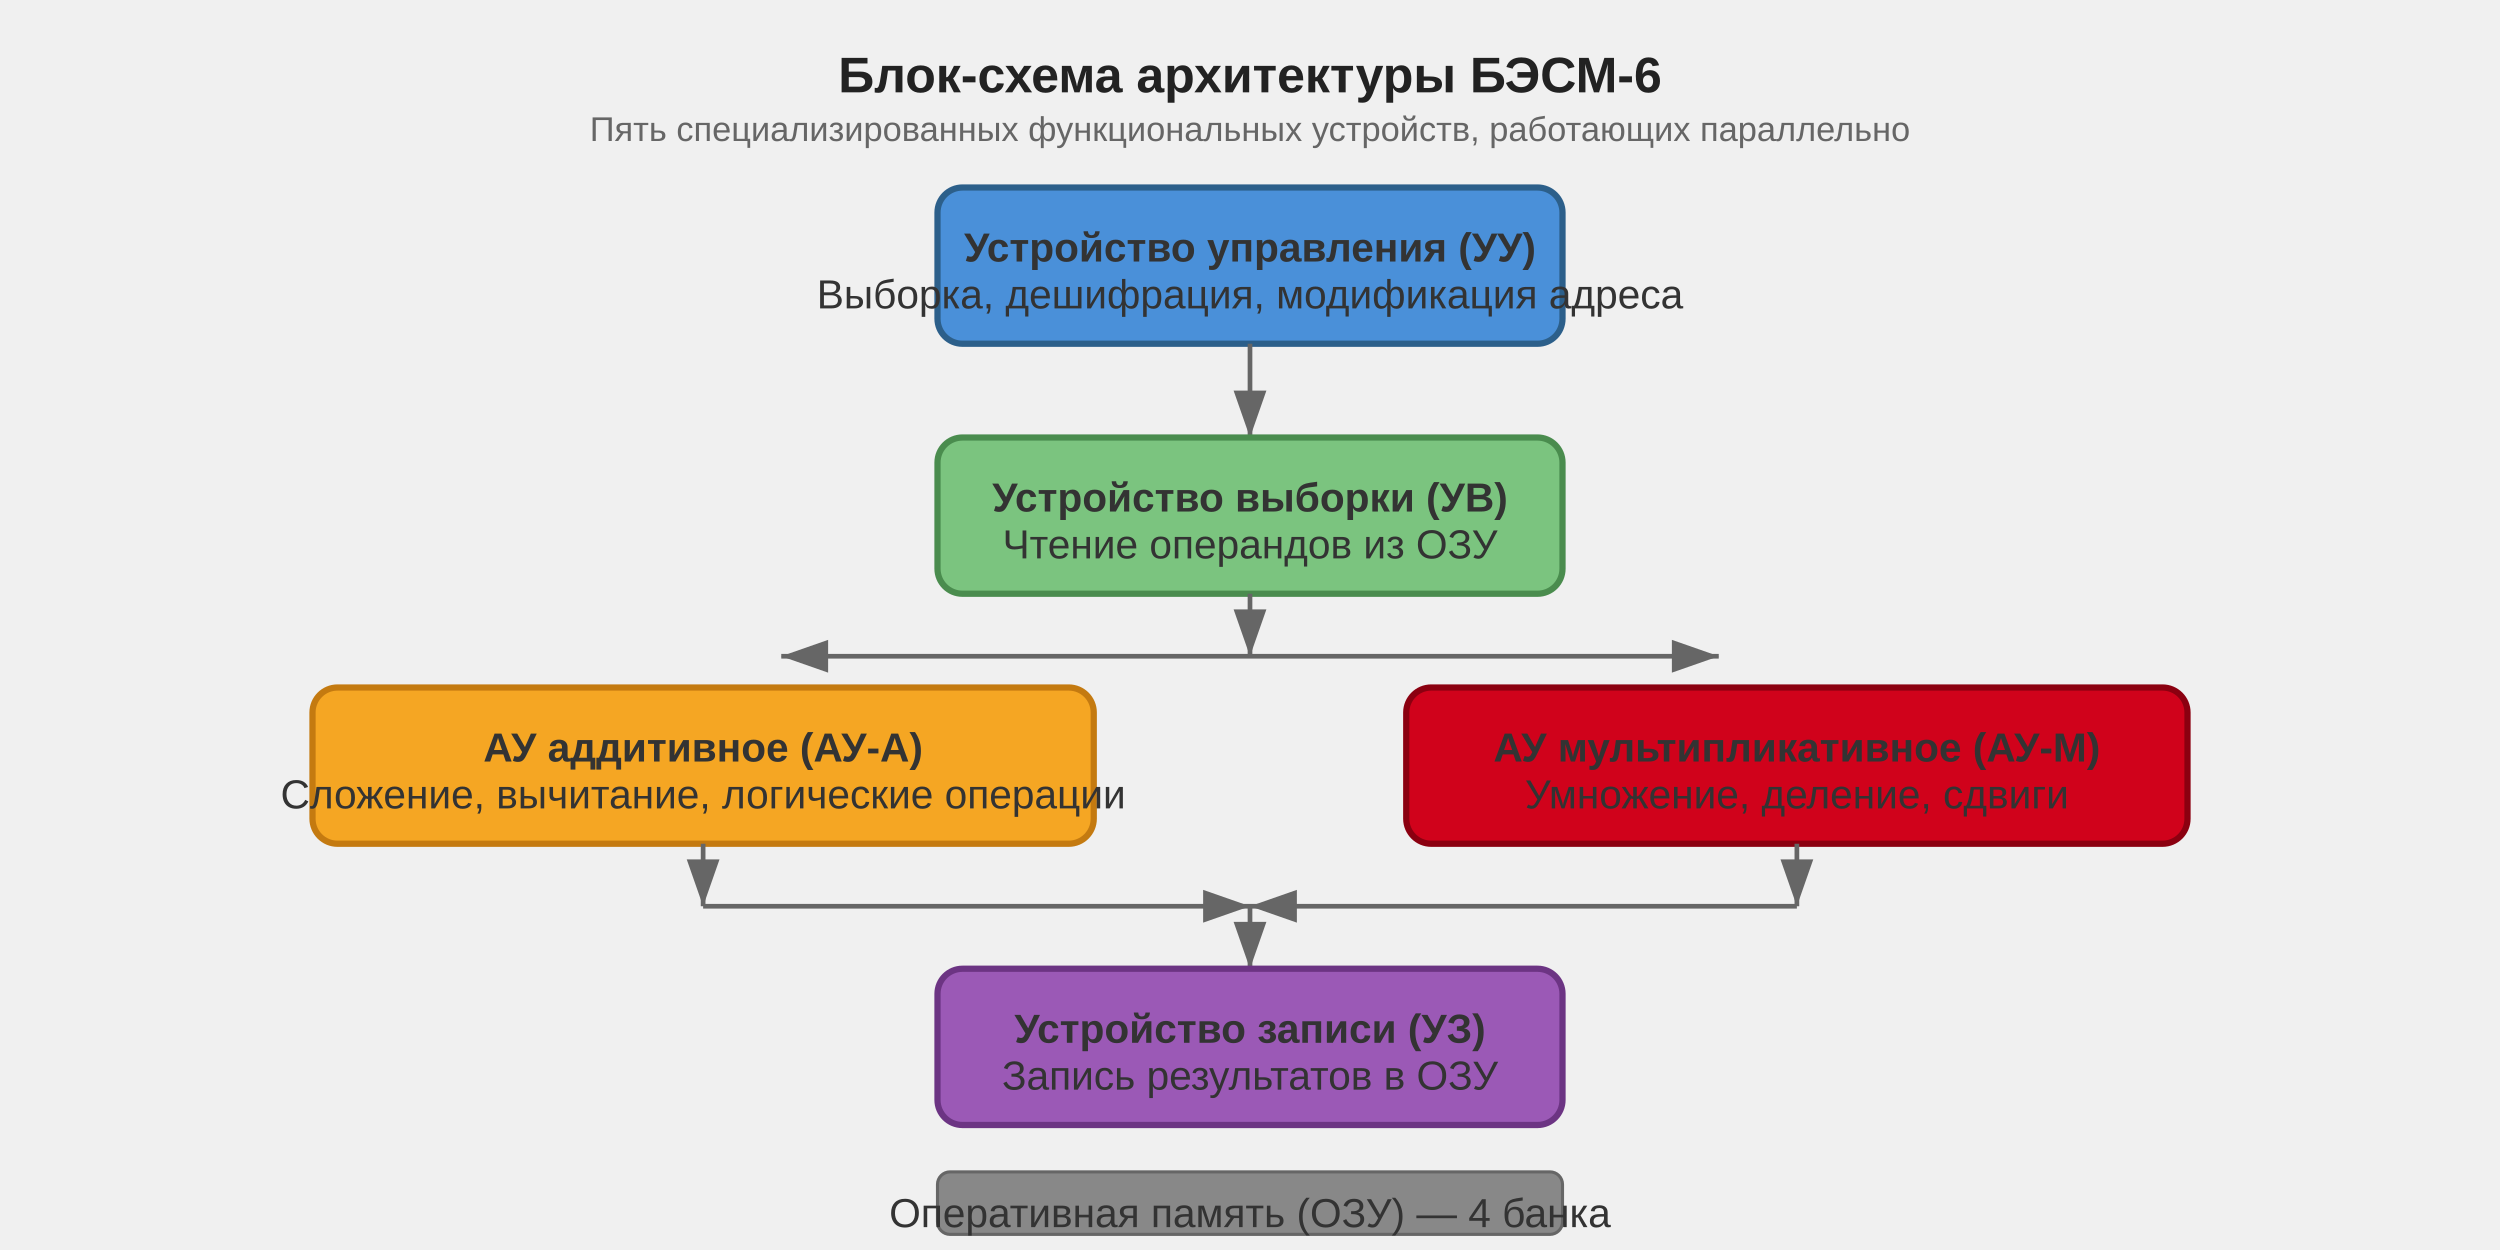
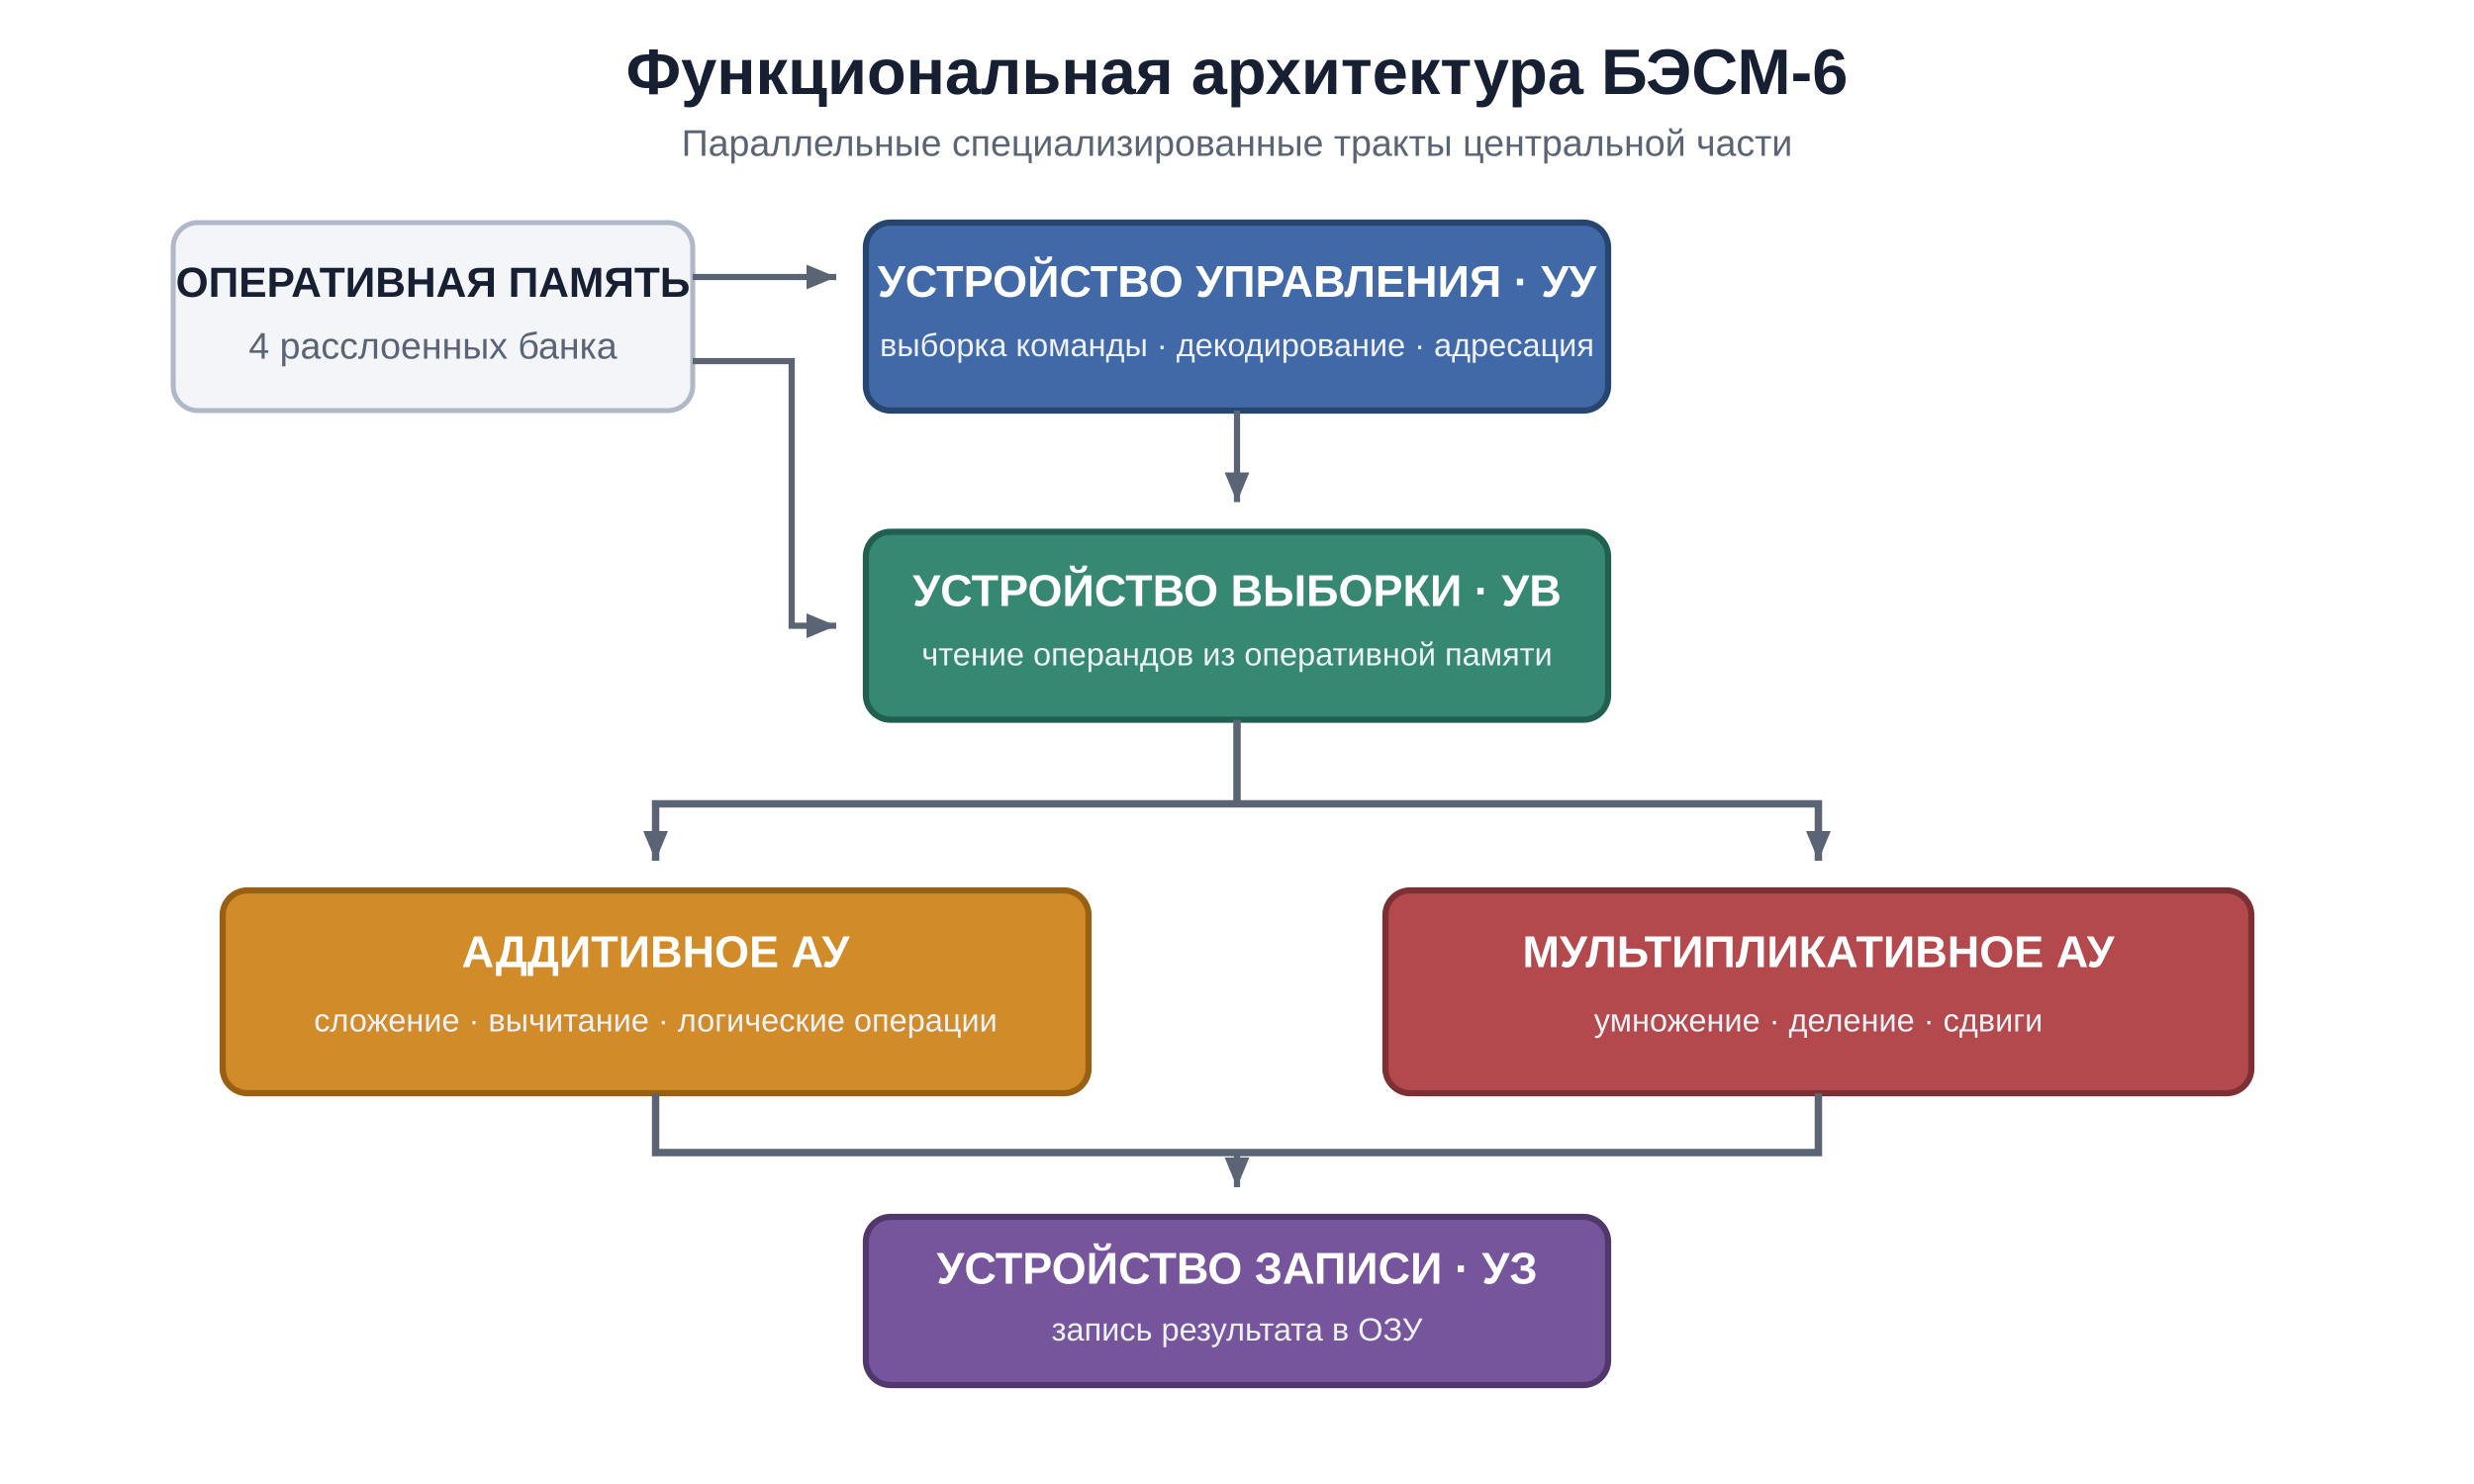
- <svg xmlns="http://www.w3.org/2000/svg" viewBox="0 0 800 400" width="800" height="400">
-   <style>
-     text { font-family: 'Segoe UI', Arial, sans-serif; font-size: 13px; fill: #333; text-anchor: middle; dominant-baseline: middle; }
-     .title { font-size: 16px; font-weight: bold; fill: #222; }
-     .subtitle { font-size: 11px; fill: #666; }
-     .arrow { fill: none; stroke: #666; stroke-width: 1.5; marker-end: url(#arrowhead); }
-   </style>
+ <svg xmlns="http://www.w3.org/2000/svg" width="1000" height="600" viewBox="0 0 1000 600" data-theme="color" role="img" aria-labelledby="title desc">
  <defs>
-     <marker id="arrowhead" markerWidth="10" markerHeight="7" refX="10" refY="3.5" orient="auto">
-       <polygon points="0 0, 10 3.5, 0 7" fill="#666" />
+     <marker id="arrow" markerUnits="userSpaceOnUse" overflow="visible" markerWidth="14" markerHeight="12" refX="12" refY="6" orient="auto">
+       <path d="M0 1L12 6 0 11Z" fill="#5a6475" />
    </marker>
+     <style>
+       text{font-family:"Segoe UI",Arial,sans-serif;text-anchor:middle;fill:#172033}.title{font-size:26px;font-weight:700}.sub{font-size:15px;fill:#5a6475}.name{font-size:18px;font-weight:700;fill:#fff}.detail{font-size:13px;fill:#eef2f7}
+       .box{stroke-width:2.5;vector-effect:non-scaling-stroke}.wire{fill:none;stroke:#5a6475;stroke-width:2.5;marker-end:url(#arrow);vector-effect:non-scaling-stroke}.bus{fill:none;stroke:#5a6475;stroke-width:3;vector-effect:non-scaling-stroke}
+     </style>
  </defs>
-   <text x="400" y="25" class="title">Блок-схема архитектуры БЭСМ-6</text>
-   <text x="400" y="42" class="subtitle">Пять специализированных функциональных устройств, работающих параллельно</text>
-   <rect x="300" y="60" width="200" height="50" rx="8" fill="#4A90D9" stroke="#2C5F8A" stroke-width="2" />
-   <text x="400" y="80" fill="white" font-weight="bold">Устройство управления (УУ)</text>
-   <text x="400" y="95" fill="#D0E0F0" font-size="10">Выборка, дешифрация, модификация адреса</text>
-   <line x1="400" y1="110" x2="400" y2="140" class="arrow" />
-   <rect x="300" y="140" width="200" height="50" rx="8" fill="#7BC47F" stroke="#4A8C4E" stroke-width="2" />
-   <text x="400" y="160" fill="white" font-weight="bold">Устройство выборки (УВ)</text>
-   <text x="400" y="175" fill="#D0F0D0" font-size="10">Чтение операндов из ОЗУ</text>
-   <line x1="400" y1="190" x2="400" y2="210" class="arrow" />
-   <line x1="400" y1="210" x2="250" y2="210" class="arrow" />
-   <line x1="400" y1="210" x2="550" y2="210" class="arrow" />
-   <rect x="100" y="220" width="250" height="50" rx="8" fill="#F5A623" stroke="#C47A10" stroke-width="2" />
-   <text x="225" y="240" fill="white" font-weight="bold">АУ аддитивное (АУ-А)</text>
-   <text x="225" y="255" fill="#FFF0D0" font-size="10">Сложение, вычитание, логические операции</text>
-   <rect x="450" y="220" width="250" height="50" rx="8" fill="#D0021B" stroke="#8B0010" stroke-width="2" />
-   <text x="575" y="240" fill="white" font-weight="bold">АУ мультипликативное (АУ-М)</text>
-   <text x="575" y="255" fill="#FFD0D0" font-size="10">Умножение, деление, сдвиги</text>
-   <line x1="225" y1="270" x2="225" y2="290" class="arrow" />
-   <line x1="575" y1="270" x2="575" y2="290" class="arrow" />
-   <line x1="225" y1="290" x2="400" y2="290" class="arrow" />
-   <line x1="575" y1="290" x2="400" y2="290" class="arrow" />
-   <line x1="400" y1="290" x2="400" y2="310" class="arrow" />
-   <rect x="300" y="310" width="200" height="50" rx="8" fill="#9B59B6" stroke="#6C3483" stroke-width="2" />
-   <text x="400" y="330" fill="white" font-weight="bold">Устройство записи (УЗ)</text>
-   <text x="400" y="345" fill="#E0D0F0" font-size="10">Запись результатов в ОЗУ</text>
-   <rect x="300" y="375" width="200" height="20" rx="4" fill="#888" stroke="#666" stroke-width="1" />
-   <text x="400" y="389" fill="white" font-size="10">Оперативная память (ОЗУ) — 4 банка</text>
+   <rect width="1000" height="600" fill="#fff" />
+   <text class="title" x="500" y="38">Функциональная архитектура БЭСМ-6</text>
+   <text class="sub" x="500" y="63">Параллельные специализированные тракты центральной части</text>
+   <rect class="box" x="350" y="90" width="300" height="76" rx="10" fill="#4169a8" stroke="#27466f" />
+   <text class="name" x="500" y="120">УСТРОЙСТВО УПРАВЛЕНИЯ · УУ</text>
+   <text class="detail" x="500" y="144">выборка команды · декодирование · адресация</text>
+   <rect class="box" x="350" y="215" width="300" height="76" rx="10" fill="#368873" stroke="#215f50" />
+   <text class="name" x="500" y="245">УСТРОЙСТВО ВЫБОРКИ · УВ</text>
+   <text class="detail" x="500" y="269">чтение операндов из оперативной памяти</text>
+   <rect class="box" x="90" y="360" width="350" height="82" rx="10" fill="#d18b28" stroke="#995f13" />
+   <text class="name" x="265" y="391">АДДИТИВНОЕ АУ</text>
+   <text class="detail" x="265" y="417">сложение · вычитание · логические операции</text>
+   <rect class="box" x="560" y="360" width="350" height="82" rx="10" fill="#b4494d" stroke="#7d3034" />
+   <text class="name" x="735" y="391">МУЛЬТИПЛИКАТИВНОЕ АУ</text>
+   <text class="detail" x="735" y="417">умножение · деление · сдвиги</text>
+   <rect class="box" x="350" y="492" width="300" height="68" rx="10" fill="#76559d" stroke="#50386d" />
+   <text class="name" x="500" y="519">УСТРОЙСТВО ЗАПИСИ · УЗ</text>
+   <text class="detail" x="500" y="542">запись результата в ОЗУ</text>
+   <path class="wire" data-from="control" data-to="fetch" d="M500 166V203" />
+   <path class="bus" d="M500 291V325H265V348M500 325H735V348" />
+   <path class="wire" data-from="fetch" data-to="additive-alu" d="M265 325V348" />
+   <path class="wire" data-from="fetch" data-to="multiplicative-alu" d="M735 325V348" />
+   <path class="bus" d="M265 442V466H500M735 442V466H500" />
+   <path class="wire" data-from="alus" data-to="write" d="M500 466V480" />
+   <rect x="70" y="90" width="210" height="76" rx="10" fill="#f3f5f8" stroke="#aeb8c7" stroke-width="2" />
+   <text x="175" y="120" font-size="17" font-weight="700">ОПЕРАТИВНАЯ ПАМЯТЬ</text>
+   <text class="sub" x="175" y="145">4 расслоенных банка</text>
+   <path class="wire" data-from="memory" data-to="control" d="M280 112H338" />
+   <path class="wire" data-from="memory" data-to="fetch" d="M280 146H320V253H338" />
</svg>
